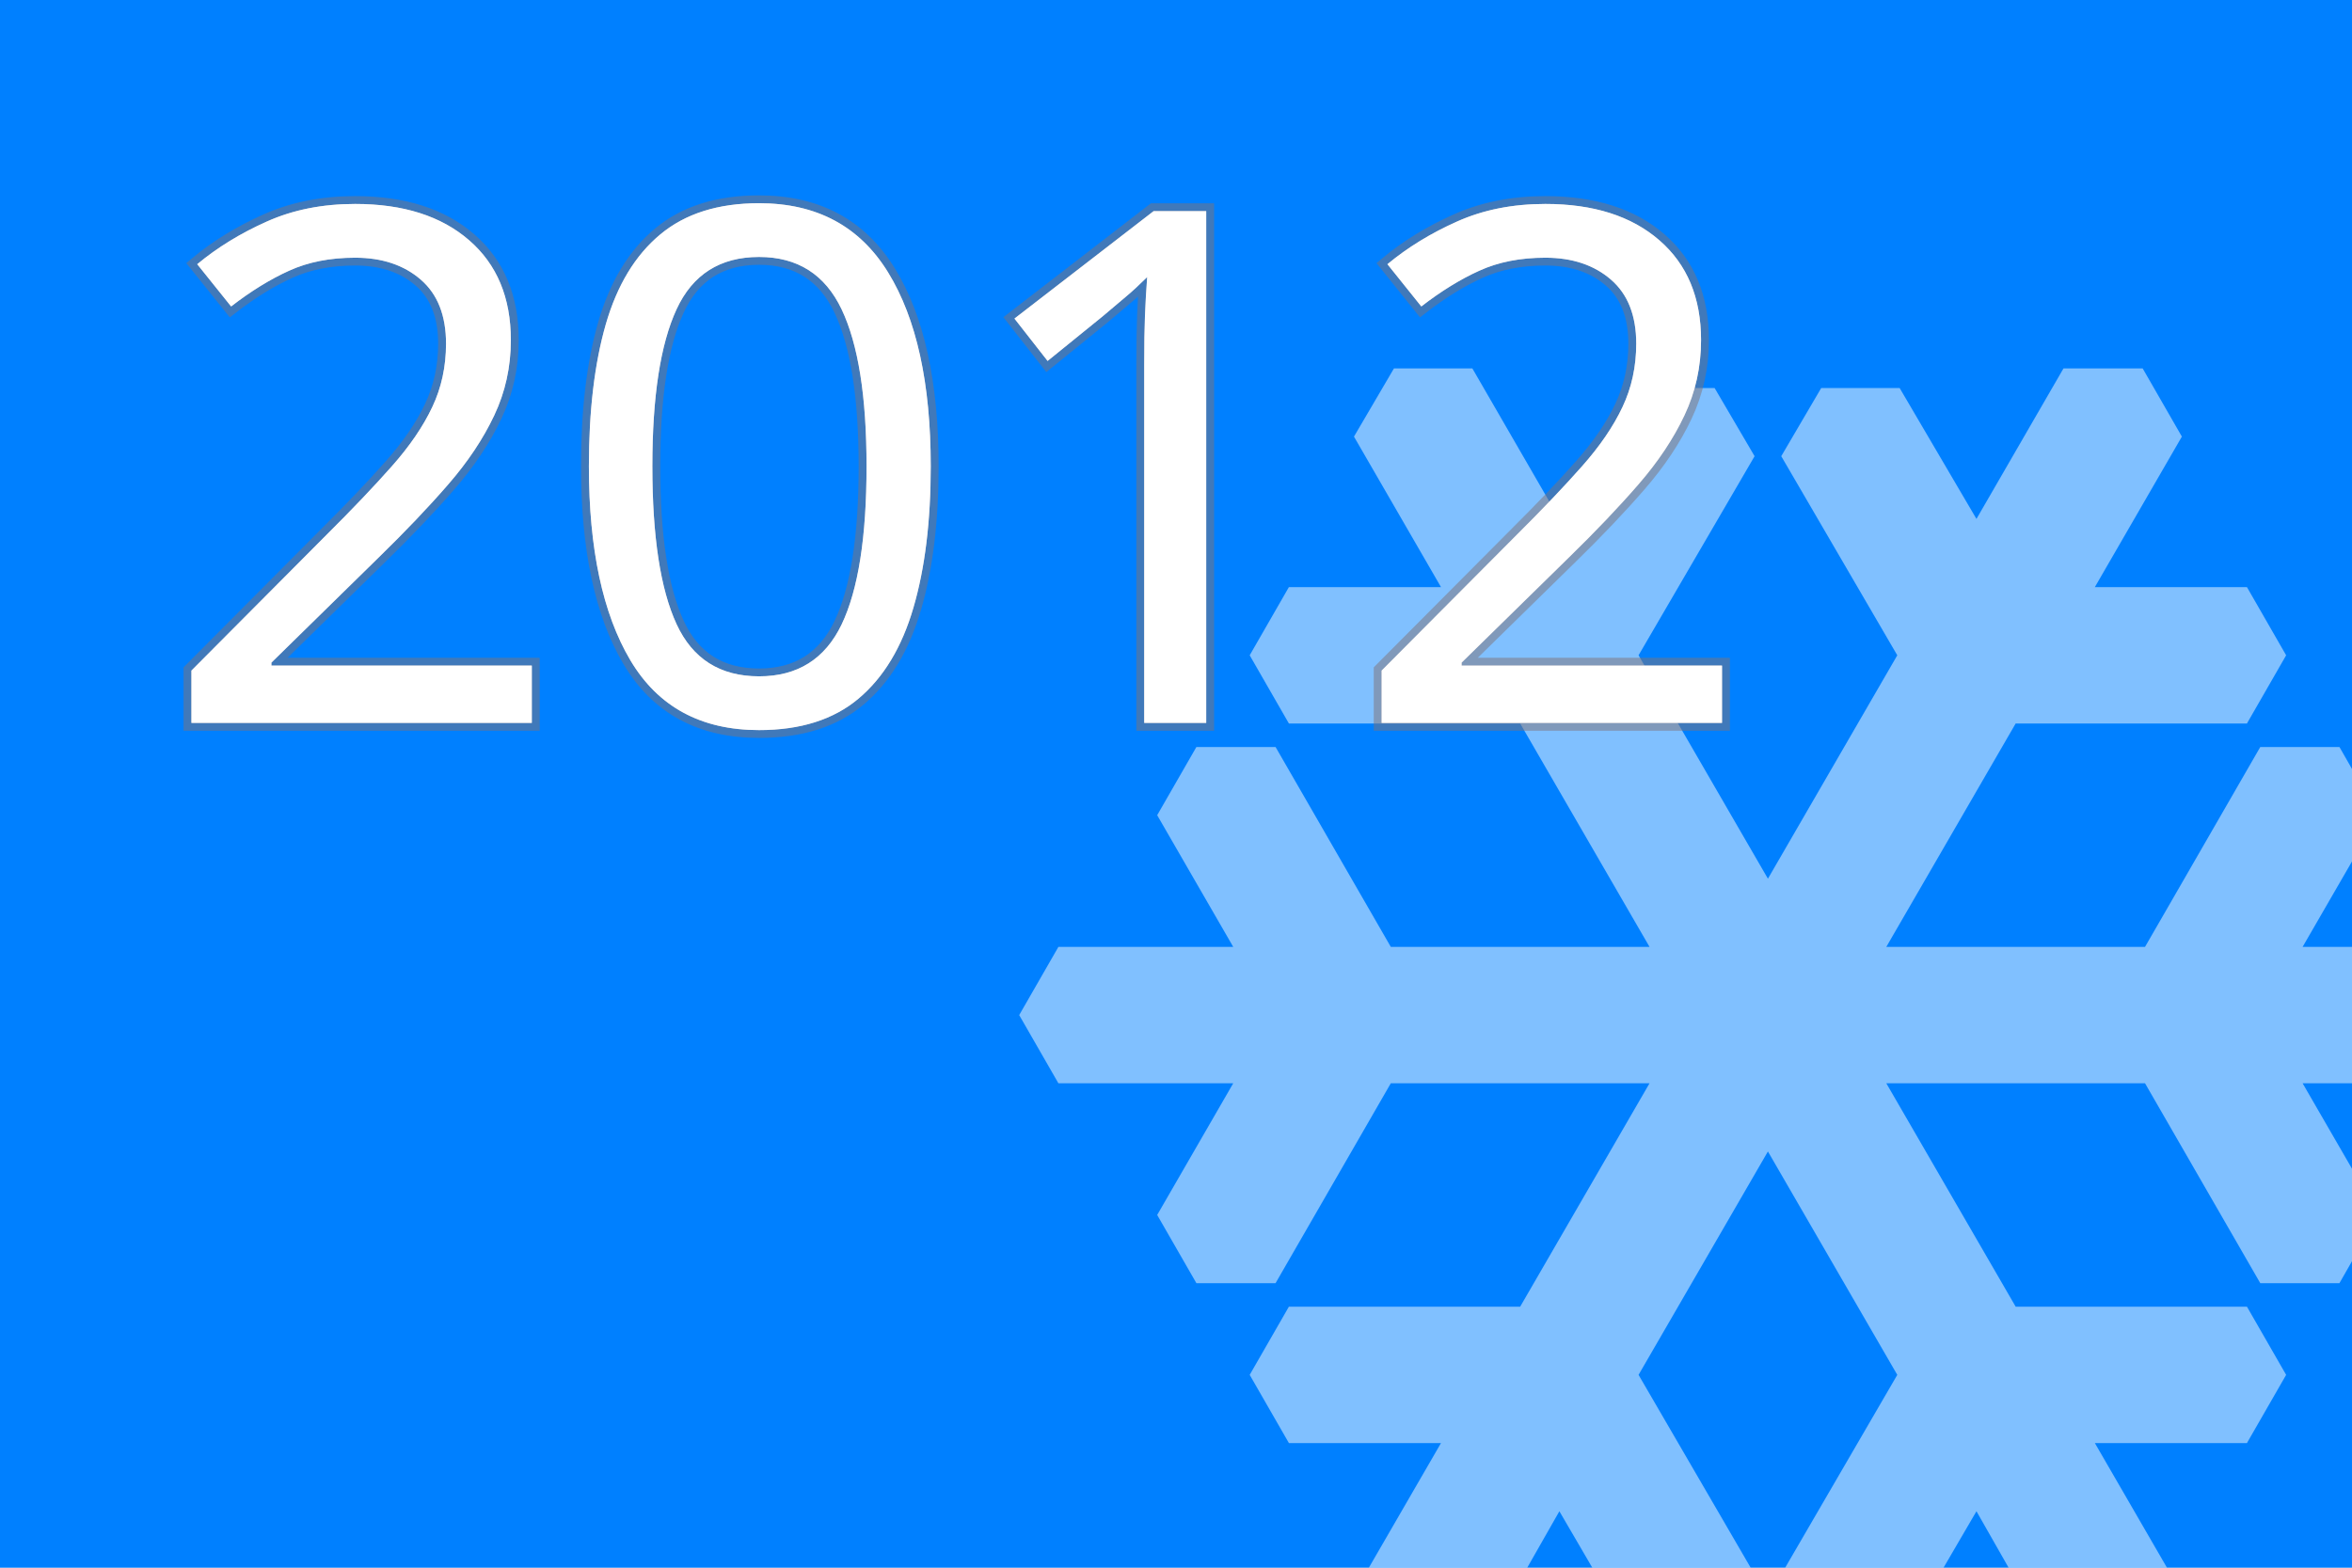
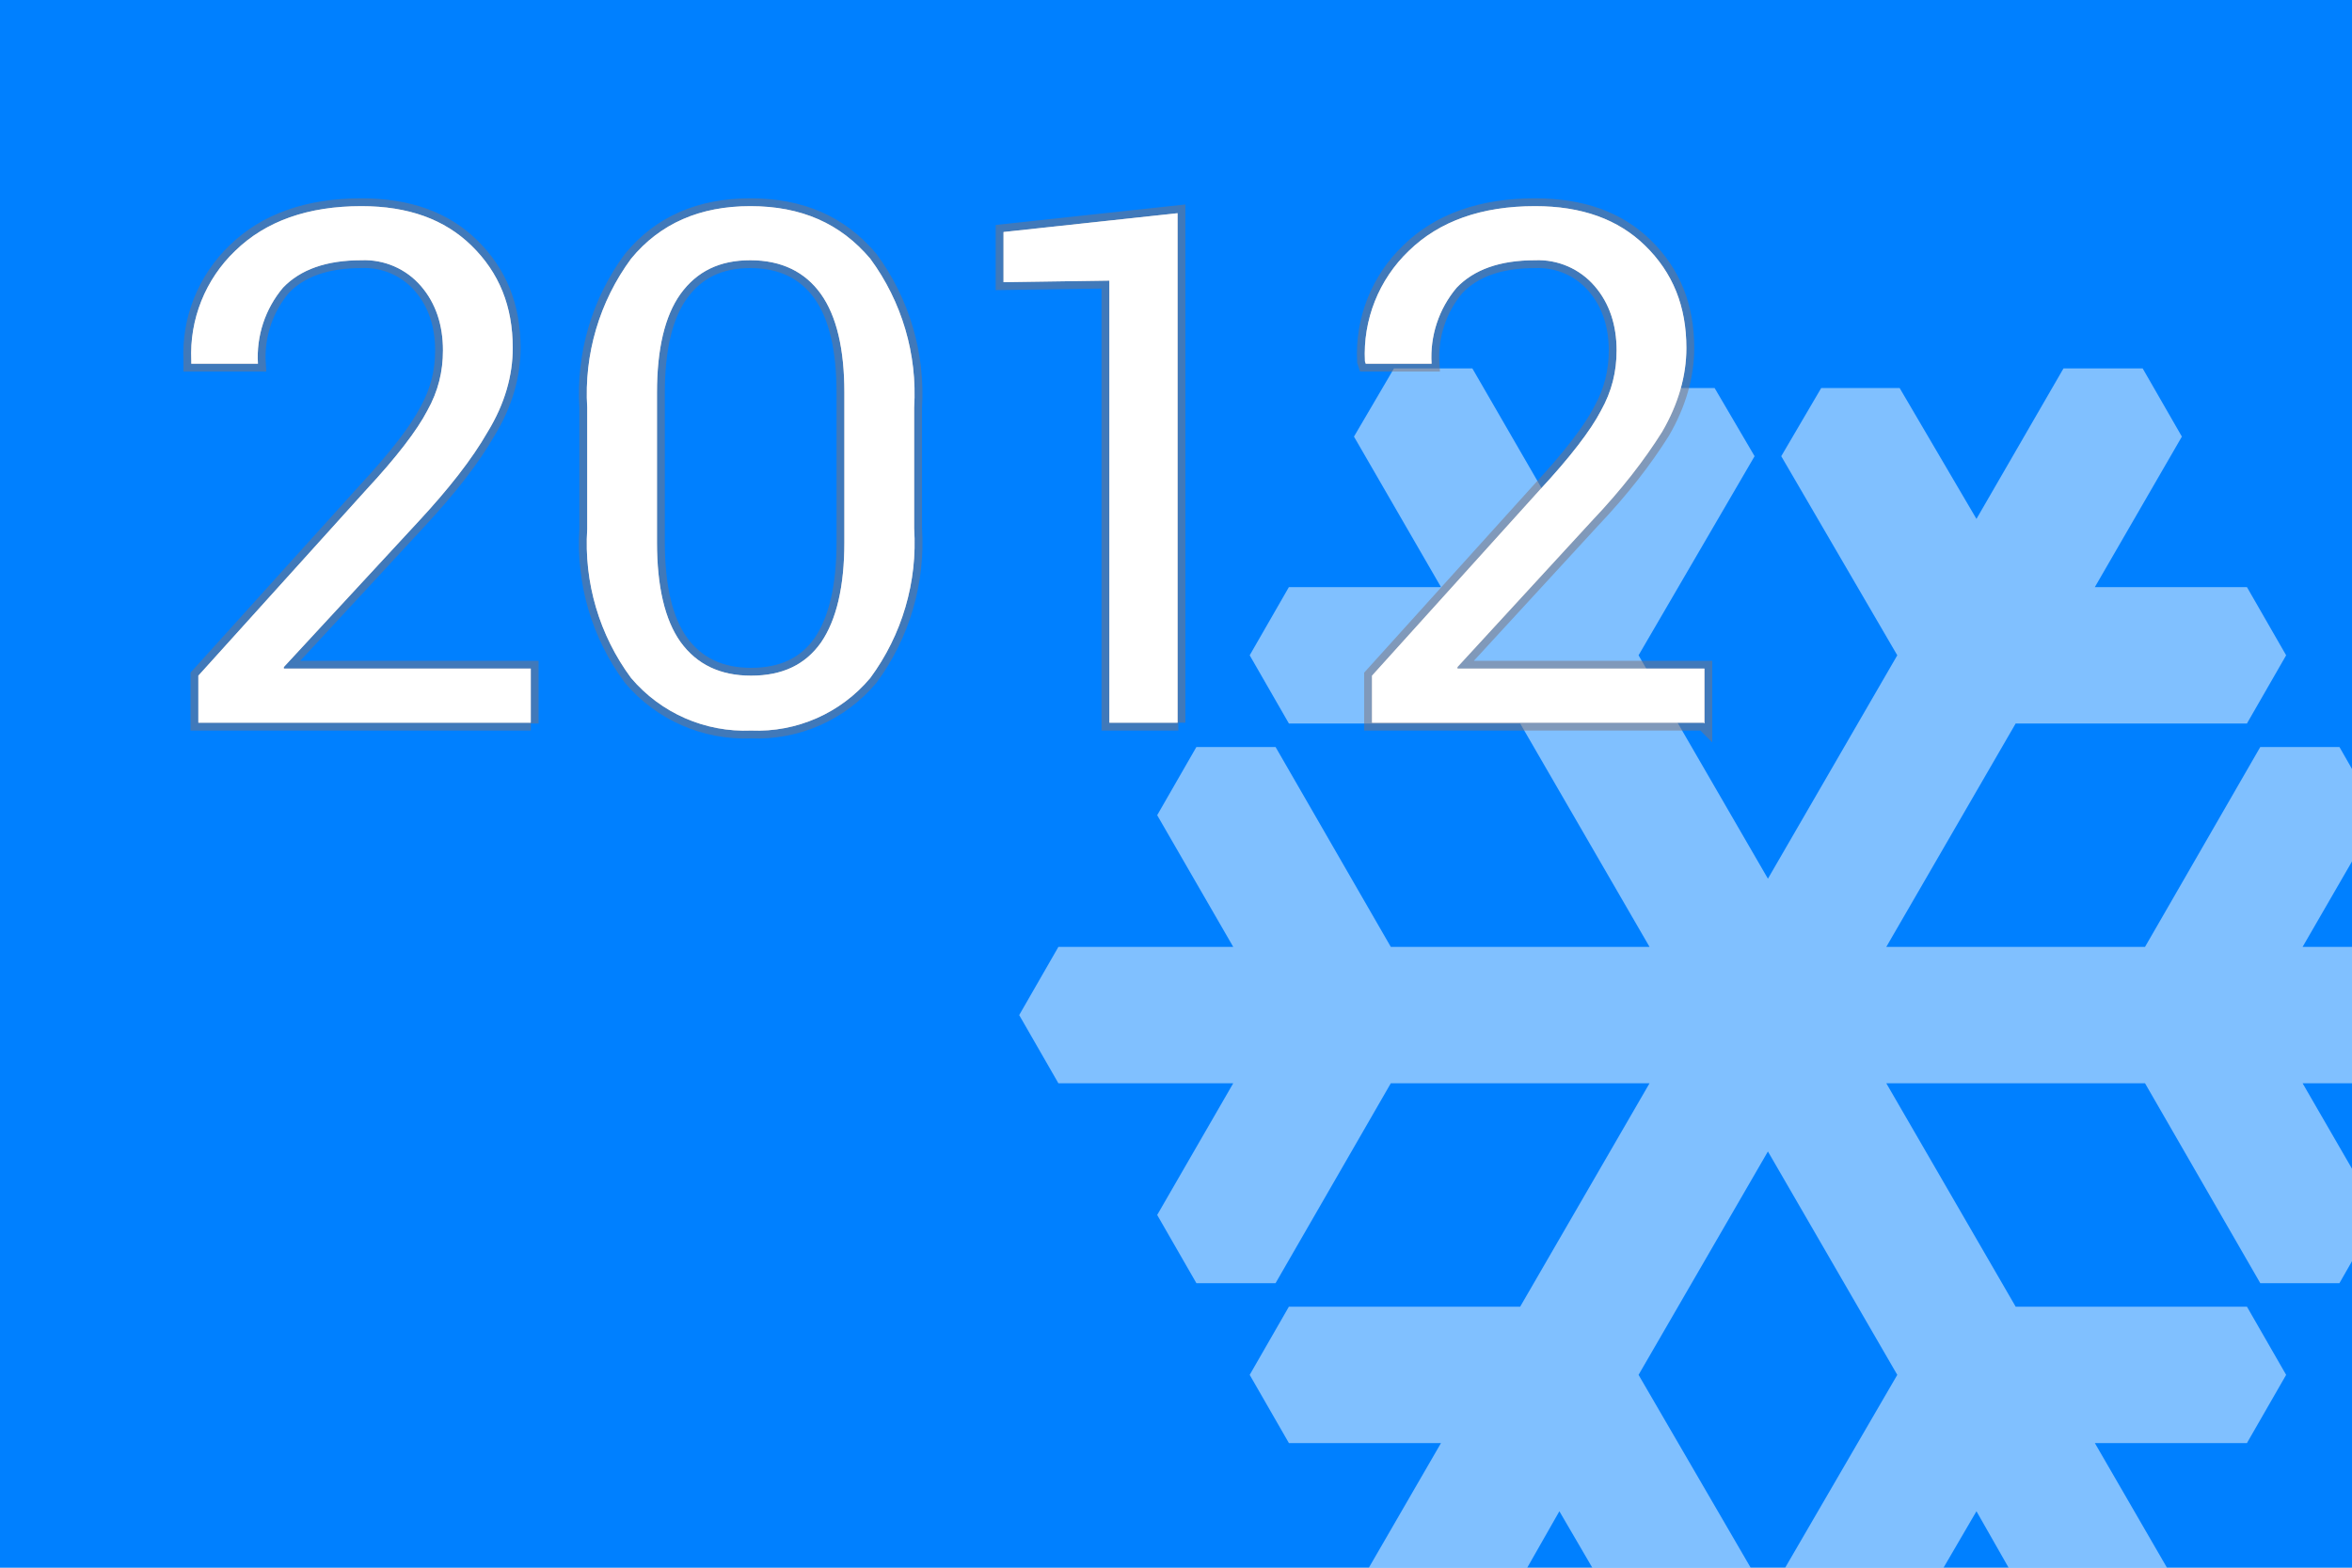
<svg xmlns="http://www.w3.org/2000/svg" width="300" height="200">
-   <path fill-rule="evenodd" clip-rule="evenodd" fill="#0080FF" d="M0 0h300v200H0z" />
-   <path fill-rule="evenodd" clip-rule="evenodd" fill="#FFF" d="M300 120.8h-6.3l6.3-10.9V98.1l-1.6-2.8h-10.1l-14.7 25.5h-33l16.5-28.5h29.5l5-8.7-5-8.7h-19.4l11.1-19.2-5-8.7h-10.1l-11.1 19.2-9.8-16.7h-10l-5.1 8.7L242 83.6l-16.5 28.5L209 83.6l14.8-25.4-5.1-8.7h-10l-9.8 16.7L187.8 47h-10l-5.1 8.7 11.1 19.2h-19.4l-5 8.7 5 8.7h29.5l16.5 28.5h-33l-14.7-25.5h-10.1l-5 8.7 9.7 16.8H135l-5 8.7 5 8.7h22.3l-9.7 16.8 5 8.7h10.1l14.7-25.5h33l-16.5 28.5h-29.5l-5 8.7 5 8.7h19.4l-9.2 15.9h20.2l4.1-7.2 4.2 7.2h20.2L209 175.4l16.5-28.5 16.5 28.5-14.3 24.6h20.2l4.2-7.2 4.1 7.2h20.2l-9.2-15.9h19.4l5-8.7-5-8.7h-29.5l-16.5-28.5h33l14.7 25.5h10.1l1.6-2.8v-11.8l-6.3-10.9h6.3z" opacity=".502" />
-   <g>
-     <text transform="matrix(1.006 0 0 1 20 92.221)" fill="#FFF" font-family="'Roboto-Regular'" font-size="91.436" letter-spacing="-2">2012</text>
-     <text transform="matrix(1.006 0 0 1 20 92.221)" fill="none" stroke="#807175" stroke-width="2" font-family="'Roboto-Regular'" font-size="91.436" letter-spacing="-2" opacity=".5">2012</text>
-     <text transform="matrix(1.006 0 0 1 20 92.221)" fill="#FFF" font-family="'Roboto-Regular'" font-size="91.436" letter-spacing="-2">2012</text>
-   </g>
+   <path fill="#0080FF" d="M0 0h300v200H0V0z" />
+   <path fill="#FFF" d="M300 120.8h-6.3l6.3-10.9V98.1l-1.6-2.8h-10.1l-14.7 25.5h-33l16.5-28.5h29.5l5-8.7-5-8.7h-19.4l11.1-19.2-5-8.7h-10.1l-11.1 19.2-9.8-16.7h-10l-5.1 8.7L242 83.6l-16.5 28.5L209 83.6l14.8-25.4-5.1-8.7h-10l-9.8 16.7L187.8 47h-10l-5.1 8.7 11.1 19.2h-19.4l-5 8.7 5 8.7h29.5l16.5 28.5h-33l-14.7-25.5h-10.1l-5 8.7 9.7 16.8H135l-5 8.7 5 8.7h22.3l-9.7 16.8 5 8.7h10.1l14.7-25.5h33l-16.5 28.5h-29.5l-5 8.7 5 8.7h19.4l-9.2 15.9h20.2l4.1-7.2 4.2 7.2h20.2L209 175.4l16.5-28.5 16.5 28.5-14.3 24.6h20.2l4.2-7.2 4.1 7.2h20.2l-9.2-15.9h19.4l5-8.7-5-8.7h-29.5l-16.5-28.5h33l14.7 25.5h10.1l1.6-2.8v-11.8l-6.3-10.9h6.3v-17.4z" opacity=".5" />
+   <path d="M67.7 92.2H25.3v-6l21.4-23.7c3.9-4.2 6.5-7.6 7.8-10.1 1.4-2.5 2-5 2-7.7 0-3.2-.9-6-2.8-8.2a9.5 9.5 0 00-7.6-3.3c-4.5 0-7.8 1.2-10 3.5a13.7 13.7 0 00-3.2 9.7h-8.5V46A18.2 18.2 0 0130 32c3.9-3.8 9.3-5.7 16.1-5.7 6 0 10.6 1.7 14 5 3.6 3.5 5.3 7.8 5.3 13.1 0 3.5-1 7.1-3.2 10.7-2 3.5-5 7.3-8.8 11.4L36.2 85.1v.2h31.5v7zm48.9-24.8a29 29 0 01-5.6 19.1 18.8 18.8 0 01-15.2 6.7 19 19 0 01-15.3-6.7 28.8 28.8 0 01-5.6-19V52a29 29 0 015.6-19c3.7-4.5 8.8-6.7 15.2-6.7 6.5 0 11.5 2.2 15.3 6.7a29 29 0 015.6 19v15.4zm-8.9-17.3c0-5.6-1-9.8-3-12.6s-5-4.3-9-4.3c-3.9 0-6.8 1.4-8.9 4.3-2 2.8-3 7-3 12.6v19.1c0 5.6 1 9.9 3 12.7 2.1 2.9 5.1 4.3 9 4.3 4 0 6.9-1.4 8.9-4.2 2-2.9 3-7.2 3-12.8v-19zm42.6 42.1h-8.8V35.8L128 36v-6.4l22.2-2.4v65zm67 0H175v-6l21.4-23.7c3.9-4.2 6.5-7.6 7.8-10.1 1.4-2.5 2-5 2-7.7 0-3.2-.9-6-2.8-8.2a9.5 9.5 0 00-7.6-3.3c-4.5 0-7.8 1.2-10 3.5a13.7 13.7 0 00-3.2 9.7h-8.4l-.1-.3a18.2 18.2 0 015.6-14.1c3.9-3.8 9.3-5.7 16.1-5.7 6 0 10.6 1.7 14 5 3.6 3.5 5.3 7.8 5.3 13.1 0 3.5-1 7.1-3.1 10.7-2.2 3.5-5.1 7.3-9 11.4l-17.1 18.6v.2h31.5v7z" fill="#FFF" />
+   <path d="M67.7 92.2H25.3v-6l21.4-23.7c3.9-4.2 6.5-7.6 7.8-10.1 1.4-2.5 2-5 2-7.7 0-3.2-.9-6-2.8-8.2a9.5 9.5 0 00-7.6-3.3c-4.5 0-7.8 1.2-10 3.5a13.7 13.7 0 00-3.2 9.7h-8.5V46A18.2 18.2 0 0130 32c3.9-3.8 9.3-5.7 16.1-5.7 6 0 10.6 1.7 14 5 3.6 3.5 5.3 7.8 5.3 13.1 0 3.5-1 7.1-3.2 10.7-2 3.5-5 7.3-8.8 11.4L36.2 85.1v.2h31.5v7zm48.9-24.8a29 29 0 01-5.6 19.1 18.8 18.8 0 01-15.2 6.7 19 19 0 01-15.3-6.7 28.8 28.8 0 01-5.6-19V52a29 29 0 015.6-19c3.7-4.5 8.8-6.7 15.2-6.7 6.5 0 11.5 2.2 15.3 6.7a29 29 0 015.6 19v15.4zm-8.9-17.3c0-5.6-1-9.8-3-12.6s-5-4.3-9-4.3c-3.9 0-6.8 1.4-8.9 4.3-2 2.8-3 7-3 12.6v19.1c0 5.6 1 9.9 3 12.7 2.1 2.9 5.1 4.3 9 4.3 4 0 6.9-1.4 8.9-4.2 2-2.9 3-7.2 3-12.8v-19zm42.6 42.1h-8.8V35.8L128 36v-6.4l22.2-2.4v65zm67 0H175v-6l21.4-23.7c3.9-4.2 6.5-7.6 7.8-10.1 1.4-2.5 2-5 2-7.7 0-3.2-.9-6-2.8-8.2a9.5 9.5 0 00-7.6-3.3c-4.5 0-7.8 1.2-10 3.5a13.7 13.7 0 00-3.2 9.7h-8.4l-.1-.3a18.2 18.2 0 015.6-14.1c3.9-3.8 9.3-5.7 16.1-5.7 6 0 10.6 1.7 14 5 3.6 3.5 5.3 7.8 5.3 13.1 0 3.5-1 7.1-3.1 10.7-2.2 3.5-5.1 7.3-9 11.4l-17.1 18.6v.2h31.5v7z" opacity=".5" fill="none" stroke="#807175" stroke-width="2" />
+   <path d="M67.7 92.2H25.3v-6l21.4-23.7c3.9-4.2 6.5-7.6 7.8-10.1 1.4-2.5 2-5 2-7.7 0-3.2-.9-6-2.8-8.2a9.5 9.5 0 00-7.6-3.3c-4.5 0-7.8 1.2-10 3.5a13.7 13.7 0 00-3.2 9.7h-8.5V46A18.2 18.2 0 0130 32c3.9-3.8 9.3-5.7 16.1-5.7 6 0 10.6 1.7 14 5 3.6 3.5 5.3 7.8 5.3 13.1 0 3.5-1 7.1-3.2 10.7-2 3.5-5 7.3-8.8 11.4L36.2 85.1v.2h31.5v7zm48.9-24.8a29 29 0 01-5.6 19.1 18.8 18.8 0 01-15.2 6.7 19 19 0 01-15.3-6.7 28.8 28.8 0 01-5.6-19V52a29 29 0 015.6-19c3.7-4.5 8.8-6.7 15.2-6.7 6.5 0 11.5 2.2 15.3 6.7a29 29 0 015.6 19v15.4zm-8.9-17.3c0-5.6-1-9.8-3-12.6s-5-4.3-9-4.3c-3.9 0-6.8 1.4-8.9 4.3-2 2.8-3 7-3 12.6v19.1c0 5.6 1 9.9 3 12.7 2.1 2.9 5.1 4.3 9 4.3 4 0 6.9-1.4 8.9-4.2 2-2.9 3-7.2 3-12.8v-19zm42.6 42.1h-8.8V35.8L128 36v-6.4l22.2-2.4v65zm67 0H175v-6l21.4-23.7c3.9-4.2 6.5-7.6 7.8-10.1 1.4-2.5 2-5 2-7.7 0-3.2-.9-6-2.8-8.2a9.5 9.5 0 00-7.6-3.3c-4.5 0-7.8 1.2-10 3.5a13.7 13.7 0 00-3.2 9.7h-8.4l-.1-.3a18.2 18.2 0 015.6-14.1c3.9-3.8 9.3-5.7 16.1-5.7 6 0 10.6 1.7 14 5 3.6 3.5 5.3 7.8 5.3 13.1 0 3.5-1 7.1-3.1 10.7-2.2 3.5-5.1 7.3-9 11.4l-17.1 18.6v.2h31.5v7z" fill="#FFF" />
</svg>
